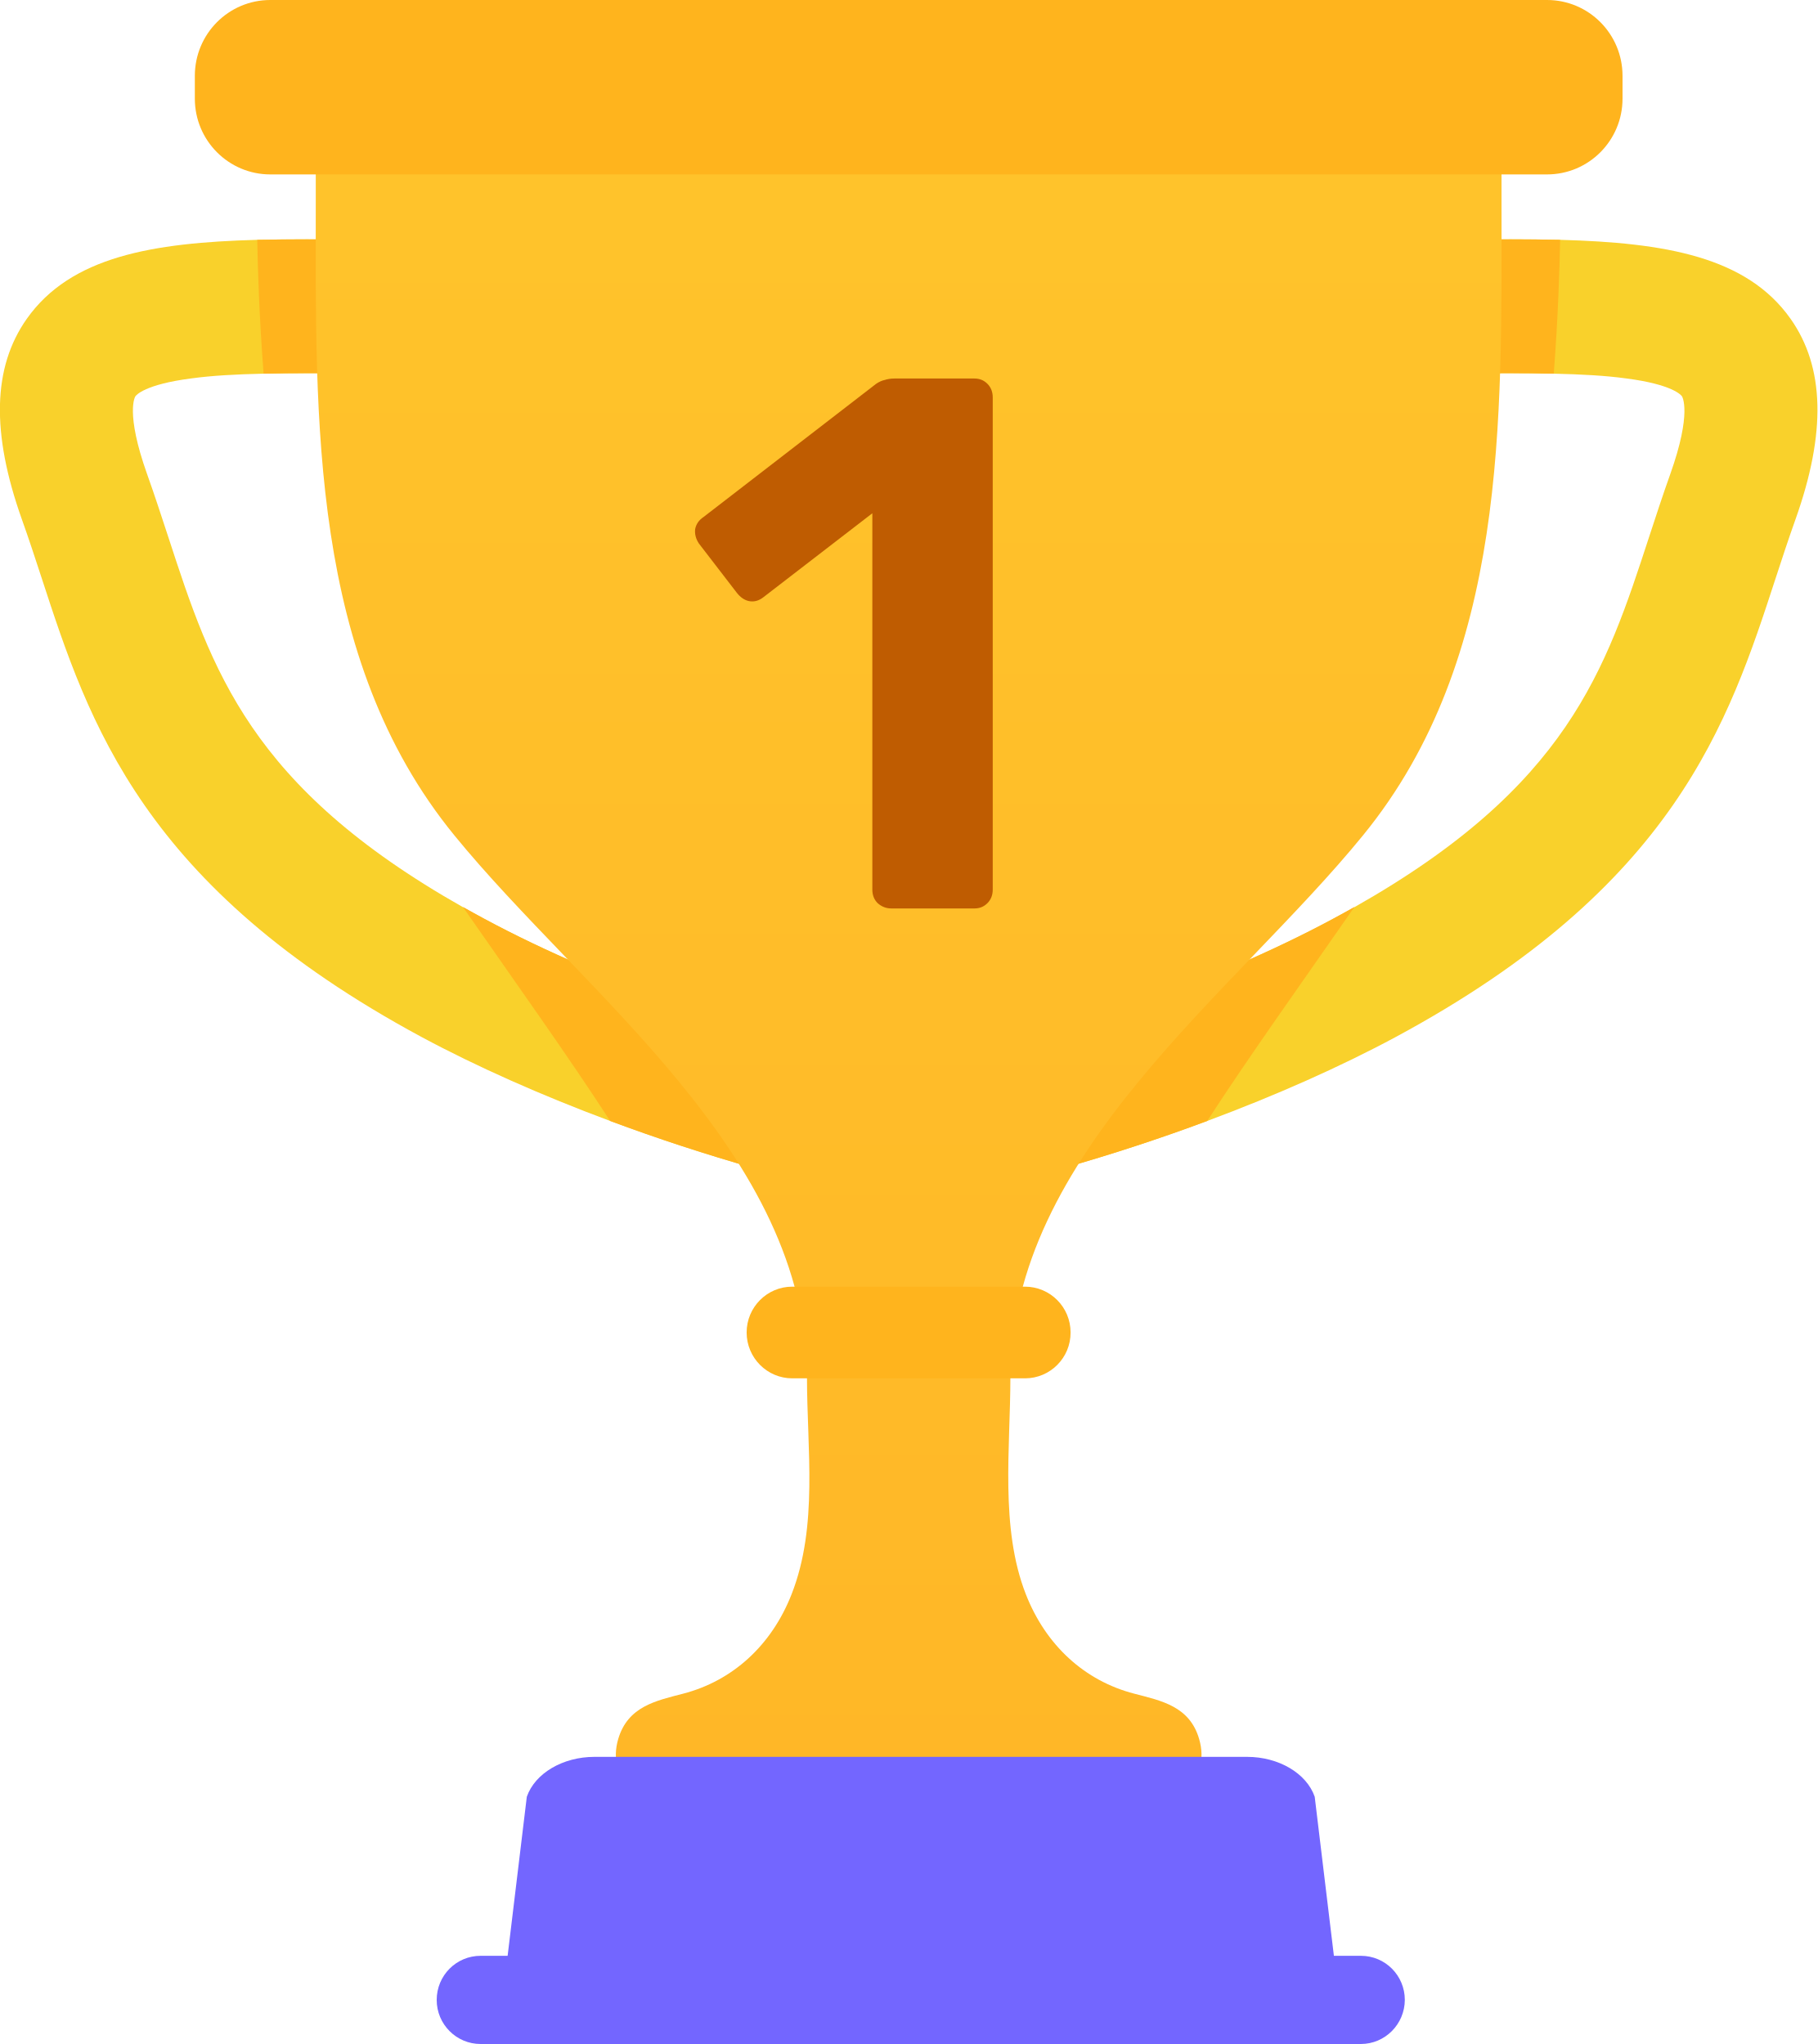
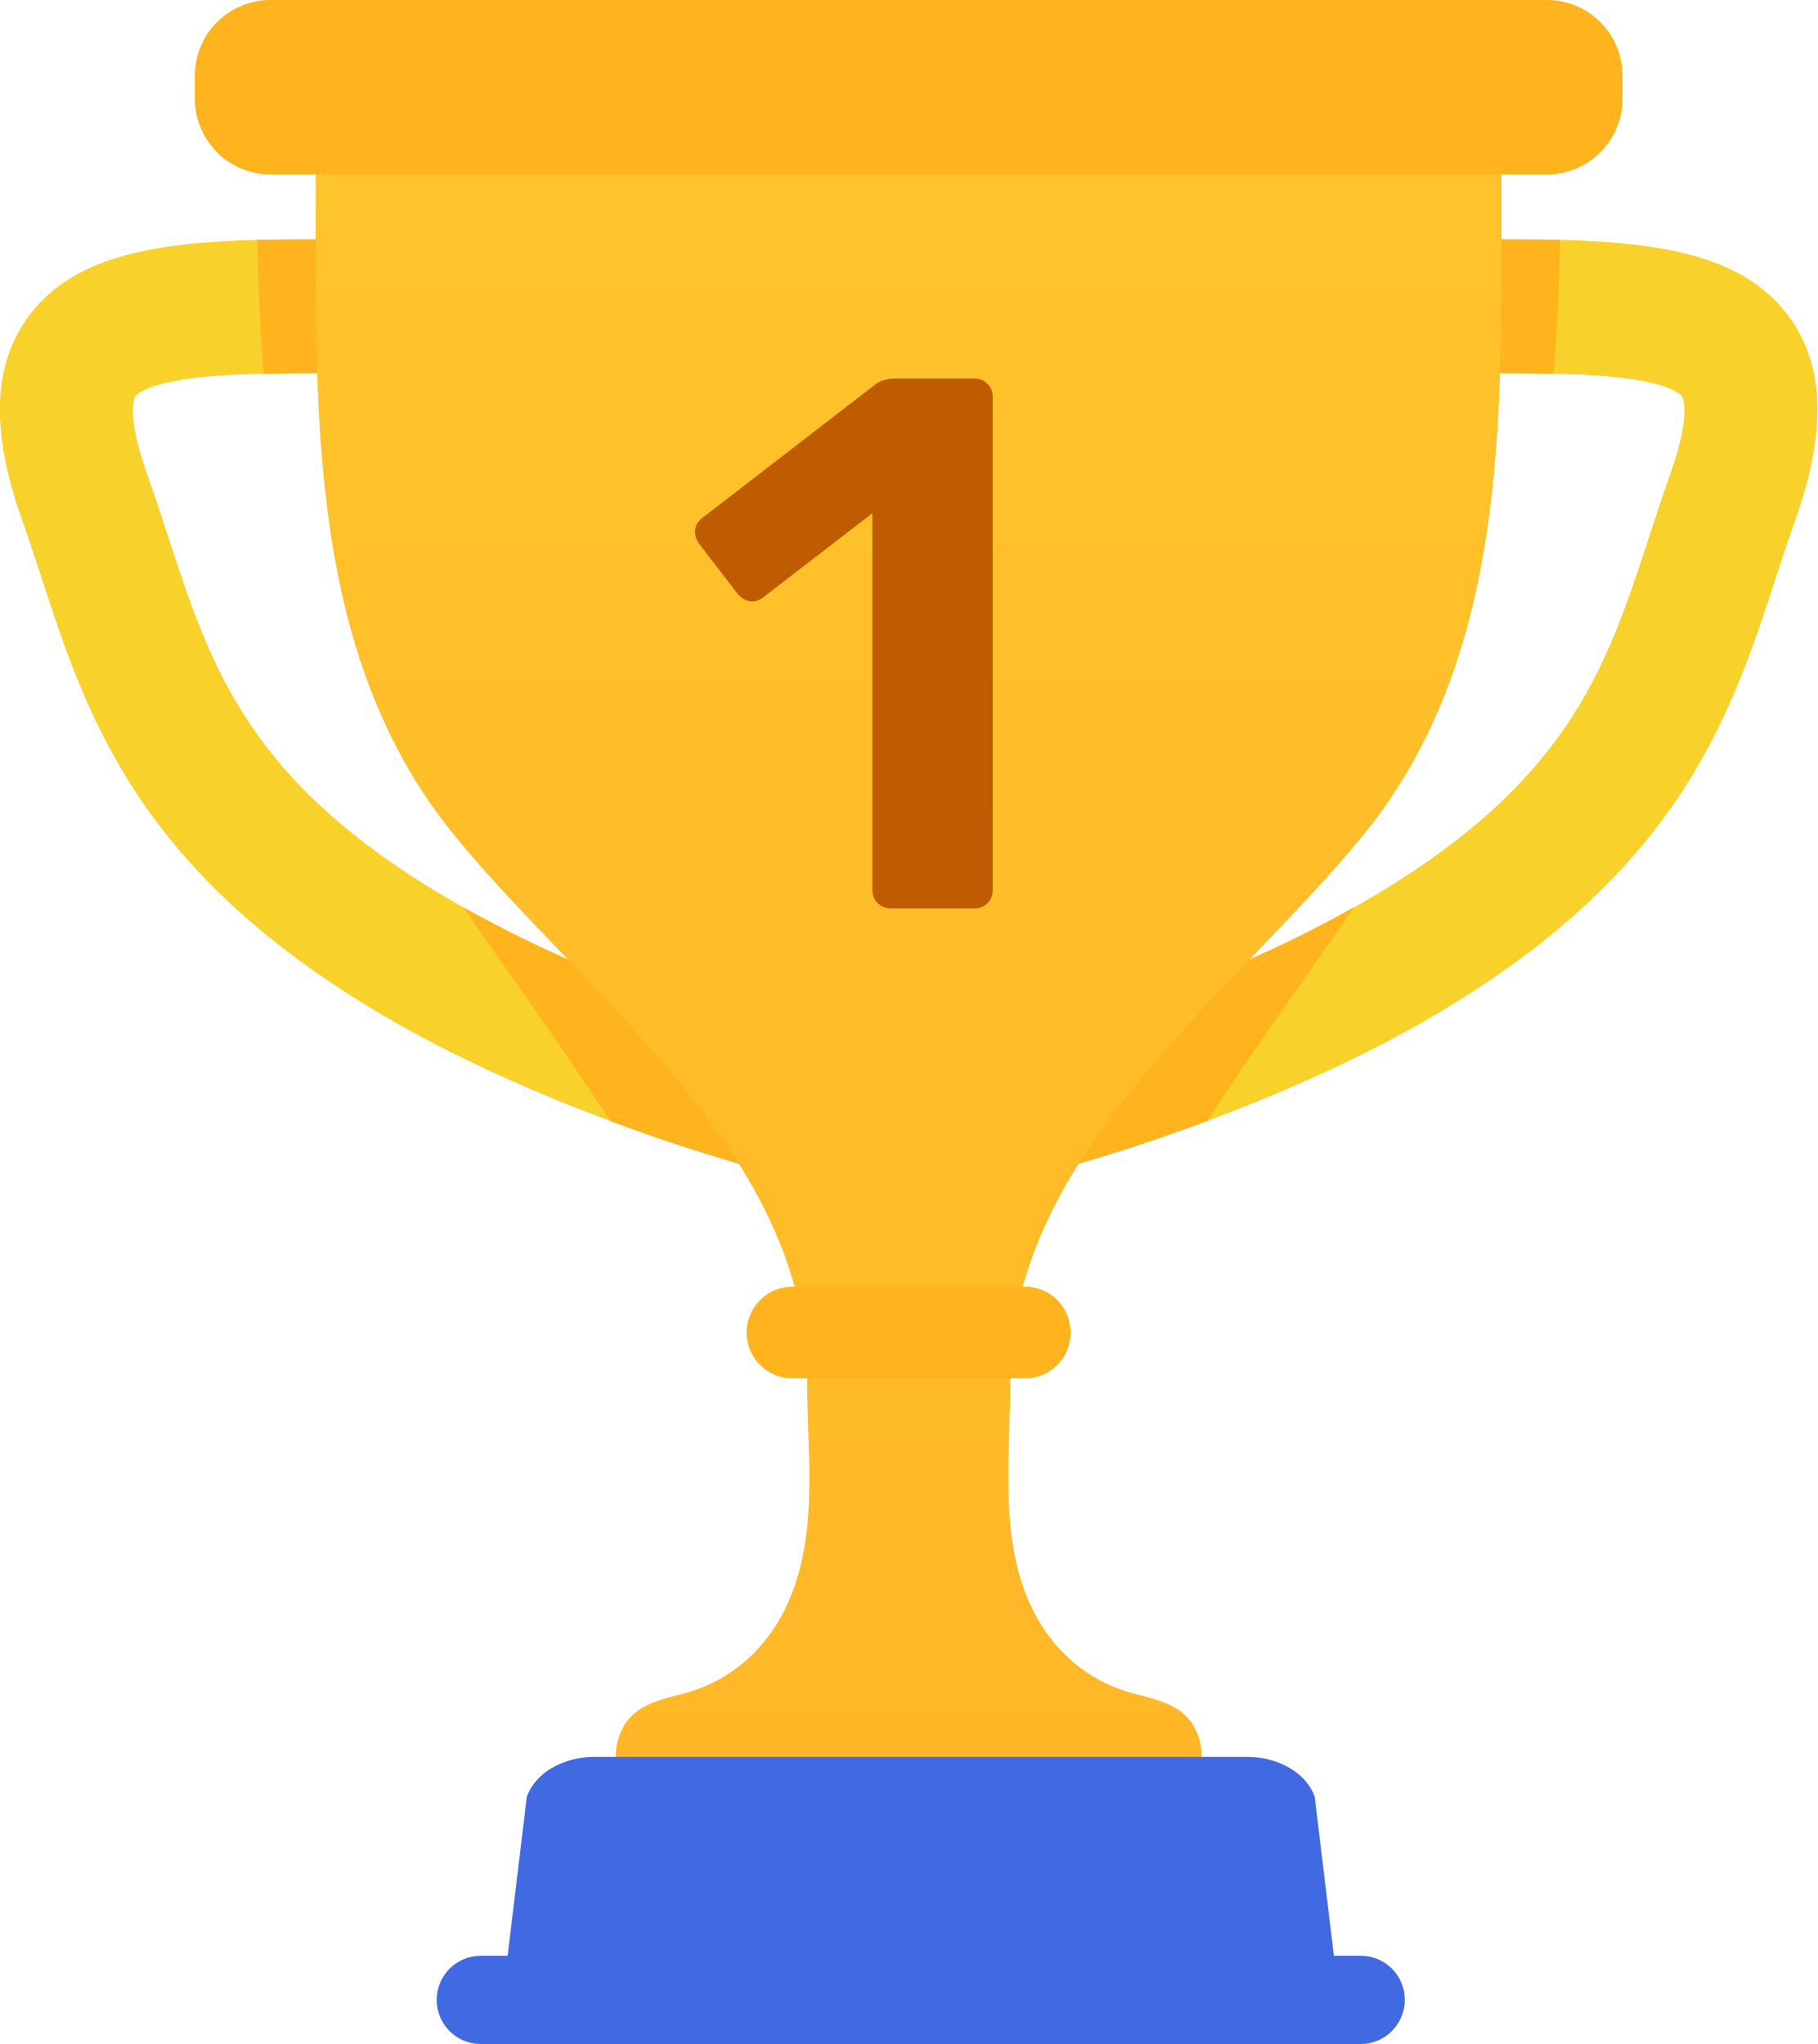
<svg xmlns="http://www.w3.org/2000/svg" width="24" height="27" viewBox="0 0 24 27" fill="none">
  <path d="M12.159 14.135L11.841 15.875C10.644 15.655 9.309 15.274 8.057 14.807C7.157 14.472 6.298 14.091 5.565 13.697C1.881 11.71 1.174 9.548 0.551 7.638C0.467 7.381 0.38 7.115 0.288 6.858C-0.118 5.716 -0.097 4.85 0.354 4.211C0.934 3.39 2.01 3.206 3.396 3.168C3.813 3.159 4.261 3.16 4.729 3.164C4.961 3.165 5.201 3.167 5.448 3.167V4.936C5.198 4.936 4.955 4.934 4.718 4.932C4.272 4.929 3.855 4.928 3.479 4.936C3.12 4.944 2.8 4.961 2.523 4.999C1.914 5.078 1.799 5.219 1.788 5.235C1.786 5.237 1.651 5.444 1.943 6.264C2.043 6.544 2.133 6.821 2.221 7.089C2.798 8.857 3.297 10.389 6.11 11.981C6.202 12.033 6.297 12.086 6.395 12.138C8.006 13.004 10.266 13.789 12.159 14.135Z" fill="#F9D12B" />
  <path d="M4.731 3.165C4.963 3.167 5.203 3.168 5.449 3.168V4.936C5.2 4.936 4.957 4.934 4.72 4.932C4.274 4.929 3.856 4.927 3.481 4.936C3.423 4.18 3.404 3.536 3.397 3.168C3.816 3.159 4.262 3.162 4.731 3.165Z" fill="#FFB41D" />
  <path d="M12.159 14.135L11.841 15.875C10.645 15.655 9.309 15.274 8.057 14.807C7.532 13.993 6.803 12.973 6.113 11.98C6.205 12.031 6.3 12.085 6.398 12.137C8.006 13.004 10.266 13.789 12.159 14.135Z" fill="#FFB41D" />
  <path d="M11.841 14.135L12.159 15.875C13.355 15.655 14.691 15.274 15.943 14.807C16.843 14.472 17.702 14.091 18.434 13.697C22.12 11.71 22.826 9.548 23.449 7.638C23.533 7.381 23.62 7.115 23.712 6.858C24.118 5.716 24.097 4.85 23.646 4.211C23.066 3.39 21.99 3.206 20.604 3.168C20.187 3.159 19.739 3.16 19.27 3.164C19.039 3.165 18.799 3.167 18.552 3.167V4.936C18.802 4.936 19.045 4.934 19.282 4.932C19.728 4.929 20.145 4.928 20.52 4.936C20.88 4.944 21.2 4.961 21.477 4.999C22.086 5.078 22.201 5.219 22.212 5.235C22.213 5.237 22.349 5.444 22.057 6.264C21.957 6.544 21.867 6.821 21.779 7.089C21.202 8.857 20.703 10.389 17.89 11.981C17.798 12.033 17.703 12.086 17.605 12.138C15.994 13.004 13.734 13.789 11.841 14.135Z" fill="#F9D12B" />
  <path d="M19.269 3.165C19.037 3.167 18.797 3.168 18.55 3.168V4.936C18.8 4.936 19.044 4.934 19.28 4.932C19.727 4.929 20.144 4.927 20.519 4.936C20.577 4.18 20.596 3.536 20.603 3.168C20.186 3.159 19.738 3.162 19.269 3.165Z" fill="#FFB41D" />
  <path d="M11.841 14.135L12.159 15.875C13.355 15.655 14.691 15.274 15.943 14.807C16.468 13.993 17.197 12.973 17.887 11.98C17.795 12.031 17.7 12.085 17.602 12.137C15.994 13.004 13.734 13.789 11.841 14.135Z" fill="#FFB41D" />
  <path d="M18.001 11.033C19.913 8.69 19.829 5.541 19.829 2.68V1.952C19.829 1.51 19.474 1.152 19.034 1.152H12.001H4.966C4.526 1.152 4.17 1.51 4.17 1.952V2.68C4.17 5.541 4.087 8.69 5.999 11.033C7.71 13.132 10.657 15.236 10.657 18.2C10.657 19.137 10.807 20.157 10.454 21.058C10.189 21.736 9.673 22.204 9.019 22.373C8.663 22.466 8.291 22.54 8.164 22.972C8.088 23.231 8.14 23.521 8.436 23.521H10.628H12.001H13.372H15.564C15.86 23.521 15.912 23.231 15.836 22.972C15.711 22.539 15.338 22.466 14.981 22.373C14.325 22.204 13.81 21.734 13.546 21.056C13.204 20.178 13.343 19.126 13.343 18.198C13.344 15.237 16.291 13.132 18.001 11.033Z" fill="url(#paint0_linear_90_4471)" />
  <path d="M20.43 2.304H3.57C3.019 2.304 2.573 1.856 2.573 1.303V1.002C2.573 0.448 3.019 0 3.57 0H20.43C20.981 0 21.427 0.448 21.427 1.002V1.303C21.427 1.856 20.981 2.304 20.43 2.304Z" fill="#FFB41D" />
  <path d="M13.537 18.207H10.462C10.131 18.207 9.86 17.936 9.86 17.601C9.86 17.268 10.129 16.996 10.462 16.996H13.536C13.868 16.996 14.138 17.266 14.138 17.601C14.14 17.935 13.869 18.207 13.537 18.207Z" fill="#FFB41D" />
-   <path d="M17.495 26.416H6.822C6.708 26.416 6.624 26.333 6.654 26.247L6.957 23.734C7.065 23.424 7.432 23.207 7.851 23.207H16.468C16.887 23.207 17.254 23.424 17.362 23.734L17.665 26.247C17.694 26.332 17.61 26.416 17.495 26.416Z" fill="#7366FF" />
-   <path d="M17.971 27H6.347C6.026 27 5.767 26.739 5.767 26.418C5.767 26.095 6.026 25.835 6.347 25.835H17.972C18.293 25.835 18.552 26.095 18.552 26.418C18.55 26.739 18.291 27 17.971 27Z" fill="#7366FF" />
+   <path d="M17.495 26.416H6.822C6.708 26.416 6.624 26.333 6.654 26.247L6.957 23.734C7.065 23.424 7.432 23.207 7.851 23.207H16.468C16.887 23.207 17.254 23.424 17.362 23.734L17.665 26.247C17.694 26.332 17.61 26.416 17.495 26.416Z" fill="#4169E1" />
+   <path d="M17.971 27H6.347C6.026 27 5.767 26.739 5.767 26.418C5.767 26.095 6.026 25.835 6.347 25.835H17.972C18.293 25.835 18.552 26.095 18.552 26.418C18.55 26.739 18.291 27 17.971 27Z" fill="#4169E1" />
  <path d="M11.77 12C11.703 12 11.643 11.977 11.59 11.93C11.543 11.883 11.52 11.823 11.52 11.75V6.78L10.08 7.89C10.02 7.937 9.957 7.953 9.89 7.94C9.83 7.927 9.777 7.89 9.73 7.83L9.23 7.18C9.19 7.12 9.173 7.057 9.18 6.99C9.193 6.923 9.23 6.87 9.29 6.83L11.57 5.07C11.61 5.043 11.647 5.027 11.68 5.02C11.72 5.007 11.763 5 11.81 5H12.87C12.937 5 12.993 5.023 13.04 5.07C13.087 5.117 13.11 5.177 13.11 5.25V11.75C13.11 11.823 13.087 11.883 13.04 11.93C12.993 11.977 12.937 12 12.87 12H11.77Z" fill="#BF5C01" />
  <defs>
    <linearGradient id="paint0_linear_90_4471" x1="12" y1="1.152" x2="12" y2="23.521" gradientUnits="userSpaceOnUse">
      <stop stop-color="#FFC42B" />
      <stop offset="1" stop-color="#FFB727" />
    </linearGradient>
  </defs>
</svg>
